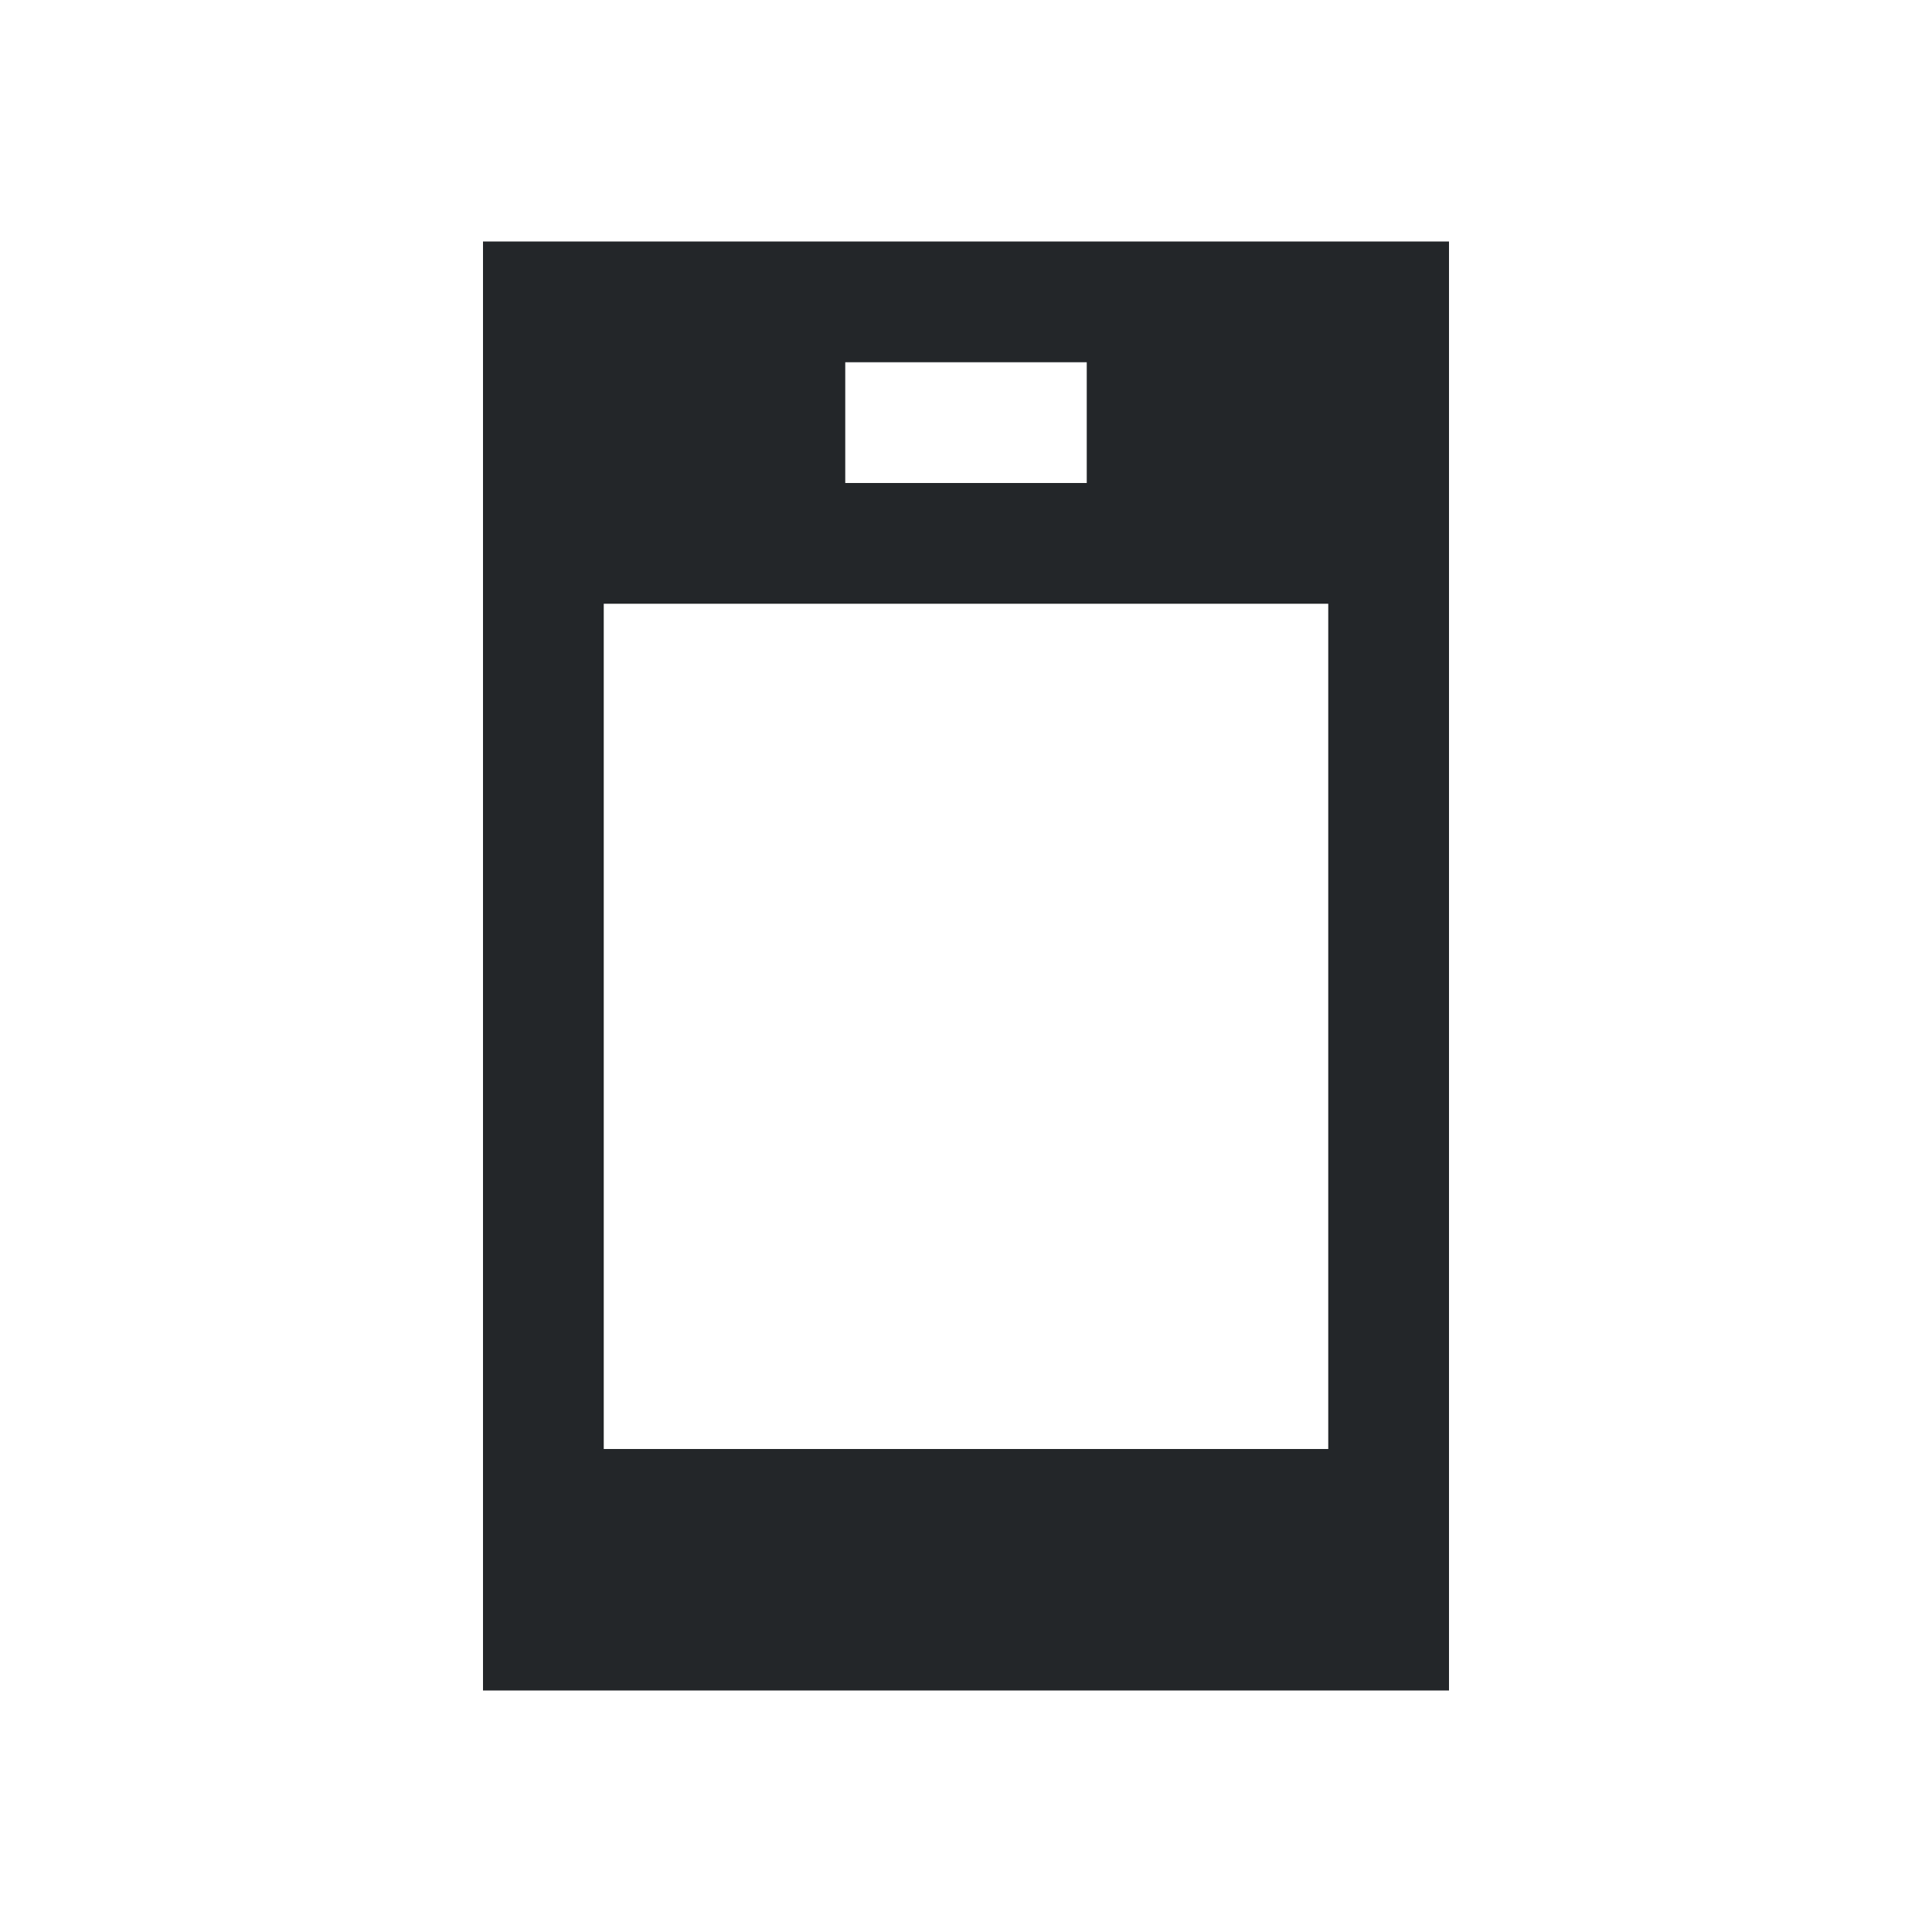
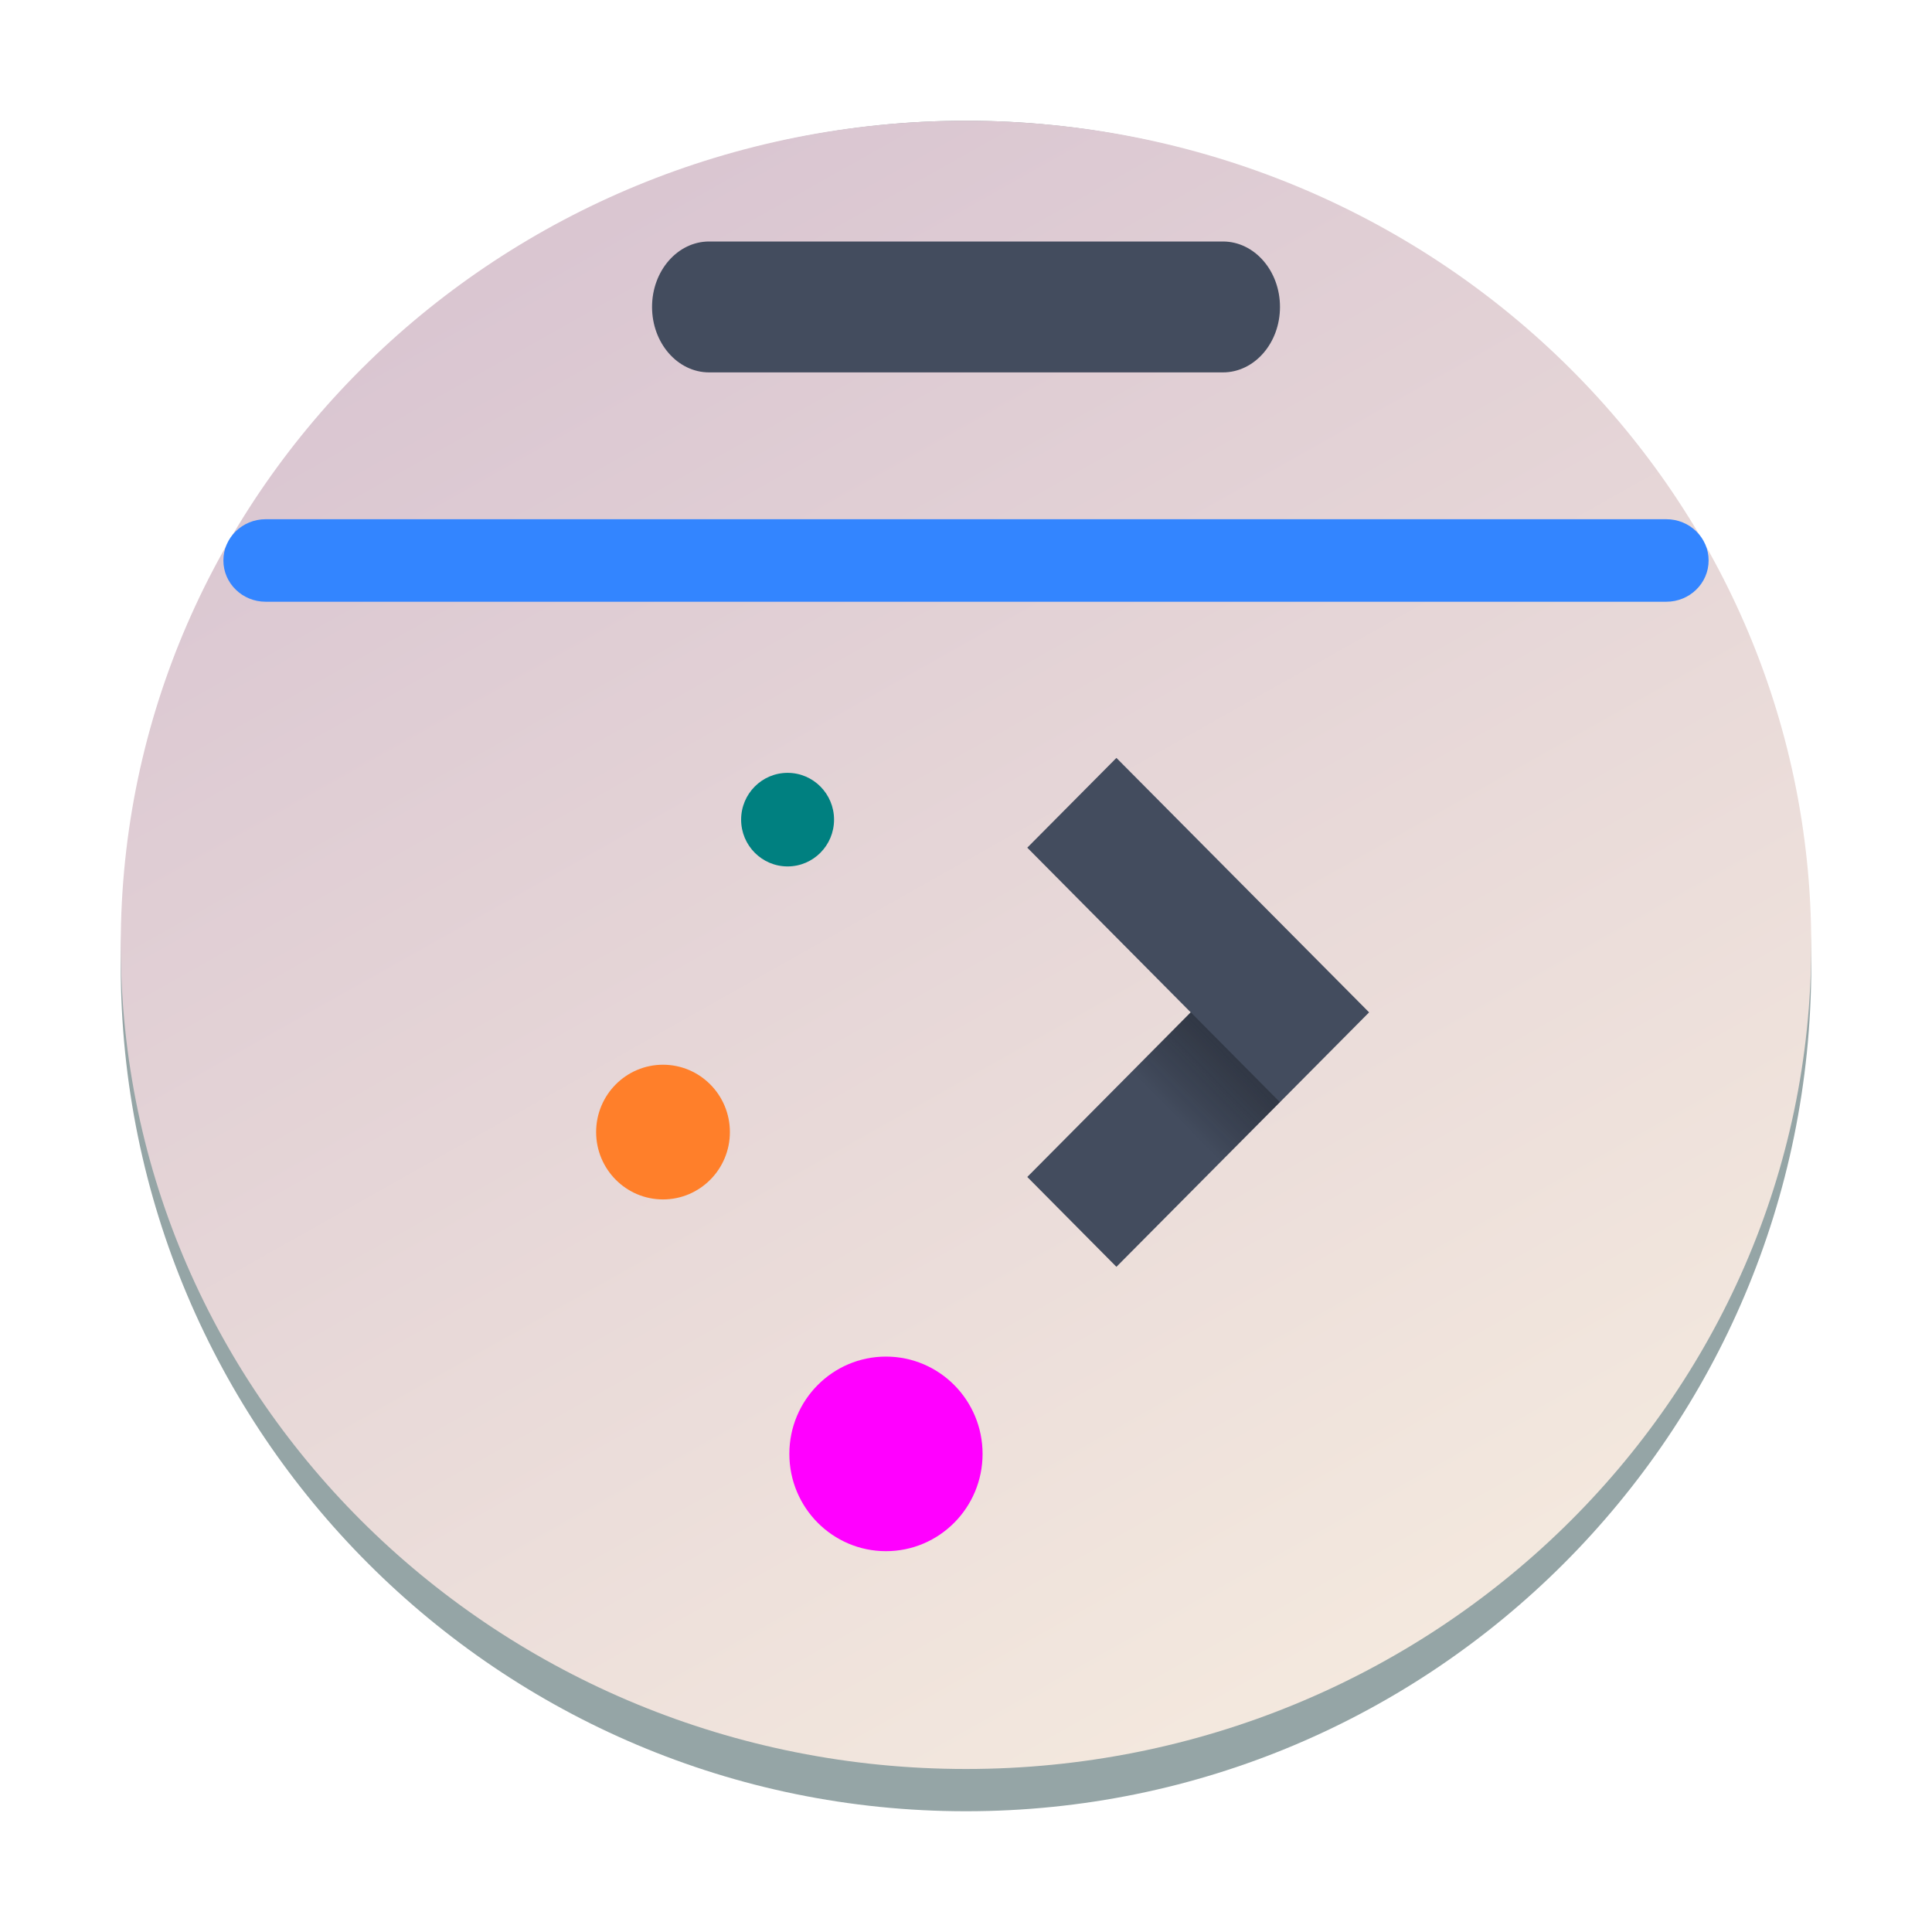
- <svg xmlns="http://www.w3.org/2000/svg" viewBox="0 0 16 16">
-   <defs id="defs3051">
-     <style type="text/css" id="current-color-scheme">
-       .ColorScheme-Text {
-         color:#232629;
-       }
-       </style>
+ <svg xmlns="http://www.w3.org/2000/svg" xmlns:xlink="http://www.w3.org/1999/xlink" height="48" width="48" version="1.1" id="svg786">
+   <defs id="defs790">
+     <linearGradient id="linearGradient1495">
+       <stop style="stop-color:#d1bacd;stop-opacity:1;" offset="0" id="stop1491" />
+       <stop style="stop-color:#faf1e1;stop-opacity:1;" offset="1" id="stop1493" />
+     </linearGradient>
+     <linearGradient id="a-3" x1="428.816" x2="388.865" y1="547.634" y2="499.679" gradientTransform="matrix(0.4500002,0,0,0.4468594,-172.8566,-223.0021)" gradientUnits="userSpaceOnUse">
+       <stop stop-color="#bdc3c7" offset="0" id="stop2193" style="stop-color:#ff99ff;stop-opacity:1;" />
+       <stop stop-color="#eff0f1" offset="1" id="stop2195" style="stop-color:#ffccaa;stop-opacity:1" />
+     </linearGradient>
+     <linearGradient id="c-3" y1="521.15" x1="394.22" y2="533.41" gradientUnits="userSpaceOnUse" x2="416.85" gradientTransform="translate(-12.764,-10.07)">
+       <stop stop-color="#292c2f" id="stop225" />
+       <stop offset="1" stop-opacity="0" id="stop227" />
+     </linearGradient>
+     <linearGradient id="linearGradient1889" gradientUnits="userSpaceOnUse" x1="19.915" x2="33.915" y1="-5.593" y2="8.407" gradientTransform="translate(-43.93261,-24.93042)">
+       <stop offset="0" stop-color="#292c2f" id="stop743-6" />
+       <stop offset="1" stop-opacity="0" id="stop745-7" />
+     </linearGradient>
+     <linearGradient id="linearGradient1893" gradientUnits="userSpaceOnUse" x1="6.915" x2="6.915" y1="18.042" y2="9.872" gradientTransform="translate(-43.93261,-28.93237)">
+       <stop offset="0" stop-color="#eff0f1" id="stop738-5" />
+       <stop offset="1" stop-color="#fcfcfc" id="stop740-3" />
+     </linearGradient>
+     <linearGradient id="a-2" gradientUnits="userSpaceOnUse" x1="9.71" x2="16.782" y1="7.143" y2="14.214">
+       <stop offset="0" stop-color="#292c2f" id="stop204" />
+       <stop offset="1" stop-opacity="0" id="stop206" />
+     </linearGradient>
+     <linearGradient id="b-7" gradientUnits="userSpaceOnUse" x1="8" x2="8" y1="13" y2="5">
+       <stop offset="0" stop-color="#eff0f1" id="stop209" />
+       <stop offset="1" stop-color="#fcfcfc" id="stop211" />
+     </linearGradient>
+     <linearGradient xlink:href="#linearGradient1495" id="linearGradient1497" x1="4.25" y1="-2.092" x2="17.734" y2="22" gradientUnits="userSpaceOnUse" gradientTransform="matrix(2.333334,0,0,2.349734,-1.666667,-1.994757)" />
+     <linearGradient id="linearGradient6495" x1="12.05" x2="12.066" y1="1.972" y2="2.852" gradientUnits="userSpaceOnUse">
+       <stop stop-color="#ebcb8b" offset="0" id="stop15-9" />
+       <stop stop-color="#eac57b" offset="1" id="stop17-3" />
+     </linearGradient>
+     <linearGradient id="linearGradient6567" x1="13.286" x2="13.275" y1="1.958" y2="2.848" gradientUnits="userSpaceOnUse">
+       <stop stop-color="#a3be8c" offset="0" id="stop20" />
+       <stop stop-color="#97b67c" offset="1" id="stop22" />
+     </linearGradient>
+     <linearGradient id="linearGradient6639" x1="14.461" x2="14.467" y1="1.95" y2="2.82" gradientUnits="userSpaceOnUse">
+       <stop stop-color="#bf616a" offset="0" id="stop25" />
+       <stop stop-color="#b54a55" offset="1" id="stop27" />
+     </linearGradient>
+     <filter id="filter30427" x="-0.134" y="-0.339" width="1.268" height="1.678" color-interpolation-filters="sRGB">
+       <feGaussianBlur stdDeviation="0.483" id="feGaussianBlur37" />
+     </filter>
+     <linearGradient id="linearGradient29728" x1="8.989" x2="8.989" y1="6.207" y2="12.653" gradientUnits="userSpaceOnUse" gradientTransform="matrix(1.127584,0,0,1.127584,1.242767,1.474212)">
+       <stop stop-color="#2e3440" offset="0" id="stop32" />
+       <stop stop-color="#4c566a" offset="1" id="stop34" />
+     </linearGradient>
+     <linearGradient id="c-3-3" gradientTransform="matrix(1.913032,0,0,1.521737,-790.9311,-800.2543)" gradientUnits="userSpaceOnUse" x2="0" y1="543.798" y2="518.798">
+       <stop offset="0" stop-color="#c6cdd1" id="stop2976" />
+       <stop offset="1" stop-color="#e0e5e7" id="stop2978" />
+     </linearGradient>
+     <linearGradient id="linearGradient4434" x1="439.57" x2="429.57" y1="502.8" y2="512.8" gradientTransform="matrix(0.17723,0,0,0.17723,-65.364,-82.795)" gradientUnits="userSpaceOnUse">
+       <stop stop-color="#2e3440" offset="0" id="stop5" />
+       <stop stop-opacity="0" offset="1" id="stop7" />
+     </linearGradient>
  </defs>
-   <path style="fill:currentColor;fill-opacity:1;stroke:none" d="M 4 2 L 4 14 L 12 14 L 12 2 L 4 2 z M 7 3 L 9 3 L 9 4 L 7 4 L 7 3 z M 5 5 L 11 5 L 11 12 L 5 12 L 5 5 z " class="ColorScheme-Text" />
+   <linearGradient id="a" gradientTransform="matrix(0.4166665,0,0,0.5499997,-188.6569,-279.0888)" gradientUnits="userSpaceOnUse" x1="418.17" x2="384.571" y1="503.079" y2="531.458">
+     <stop offset="0" stop-color="#1abc9c" id="stop719" />
+     <stop offset="1" stop-color="#2980b9" id="stop721" />
+   </linearGradient>
+   <linearGradient id="b" gradientUnits="userSpaceOnUse" x1="29.851" x2="54.318" y1="22.349" y2="28.506" gradientTransform="matrix(0.4545455,0,0,0.5833328,-4.454543,-1.500031)">
+     <stop offset="0" stop-color="#cc4a5e" id="stop724" />
+     <stop offset="1" stop-color="#aa478a" id="stop726" />
+   </linearGradient>
+   <linearGradient id="c" gradientUnits="userSpaceOnUse" x1="24.394" x2="20.646" xlink:href="#d" y1="41.224" y2="25.343" gradientTransform="matrix(0.4545455,0,0,0.5833328,-4.454543,-1.500031)" />
+   <linearGradient id="d">
+     <stop offset="0" stop-color="#334545" id="stop730" />
+     <stop offset="1" stop-color="#536161" id="stop732" />
+   </linearGradient>
+   <linearGradient id="e" gradientTransform="matrix(-0.4166665,0,0,0.5347215,212.284,-306.8207)" gradientUnits="userSpaceOnUse" x1="430.571" x2="440.171" xlink:href="#d" y1="569.98" y2="562.499" />
+   <linearGradient id="f" gradientTransform="matrix(-0.4166665,0,0,0.5347215,190.4047,-283.7805)" gradientUnits="userSpaceOnUse" x1="430.571" x2="440.171" xlink:href="#d" y1="569.98" y2="562.499" />
+   <linearGradient id="g" gradientTransform="matrix(-0.4166665,0,0,0.5347215,194.4047,-286.3305)" gradientUnits="userSpaceOnUse" x1="430.571" x2="440.171" xlink:href="#d" y1="569.98" y2="562.499" />
+   <linearGradient id="h" gradientUnits="userSpaceOnUse" x1="6.915" x2="6.915" y1="18.042" y2="9.872" gradientTransform="translate(-43.93261,-28.93237)">
+     <stop offset="0" stop-color="#eff0f1" id="stop738" />
+     <stop offset="1" stop-color="#fcfcfc" id="stop740" />
+   </linearGradient>
+   <linearGradient id="i" gradientUnits="userSpaceOnUse" x1="19.915" x2="33.915" y1="-5.593" y2="8.407" gradientTransform="translate(-43.93261,-24.93042)">
+     <stop offset="0" stop-color="#292c2f" id="stop743" />
+     <stop offset="1" stop-opacity="0" id="stop745" />
+   </linearGradient>
+   <rect x="3" y="3" width="42" height="42" rx="21" ry="21" fill="#95a5a6" id="rect2220" style="stroke-width:1.05" />
+   <rect x="3" y="3" width="42" height="40.95" rx="21" ry="20.475" id="rect2222" style="opacity:1;fill:url(#linearGradient1497);fill-opacity:1;stroke-width:2.342" />
+   <rect width="15.601" x="16.2" y="6" rx="1.418" height="3.252" id="rect25-8-7" style="fill:#434c5e;fill-opacity:1;stroke-width:0.237" ry="1.626" />
+   <rect width="36.9" x="5.55" y="12.9" rx="1.05" height="2.05" id="rect27-9" style="fill:#3385ff;fill-opacity:1;stroke-width:0.131" ry="1.025" />
+   <g stroke-width="0.202" id="g634" transform="matrix(2.083582,0,0,2.098226,6.772165,10.78112)">
+     <path d="M 10.062,3.836 8.999,4.899 10.948,6.849 8.999,8.798 10.062,9.862 13.075,6.849 Z" fill="#434c5e" fill-rule="evenodd" id="path624" />
+     <rect x="5.587" y="4.013" width="1.108" height="1.108" rx="0.554" id="rect626" style="fill:#008080" />
+     <rect x="3.858" y="7.469" width="1.595" height="1.595" rx="0.798" id="rect628" style="fill:#ff7f2a" />
+     <rect x="6.162" y="10.925" width="2.304" height="2.304" rx="1.152" id="rect630" style="fill:#ff00ff" />
+     <path d="M 9.707,8.089 10.771,9.152 12.011,7.912 10.948,6.848 Z" fill="url(#linearGradient4434)" fill-rule="evenodd" opacity="0.9" id="path632" style="fill:url(#linearGradient4434)" />
+   </g>
</svg>
